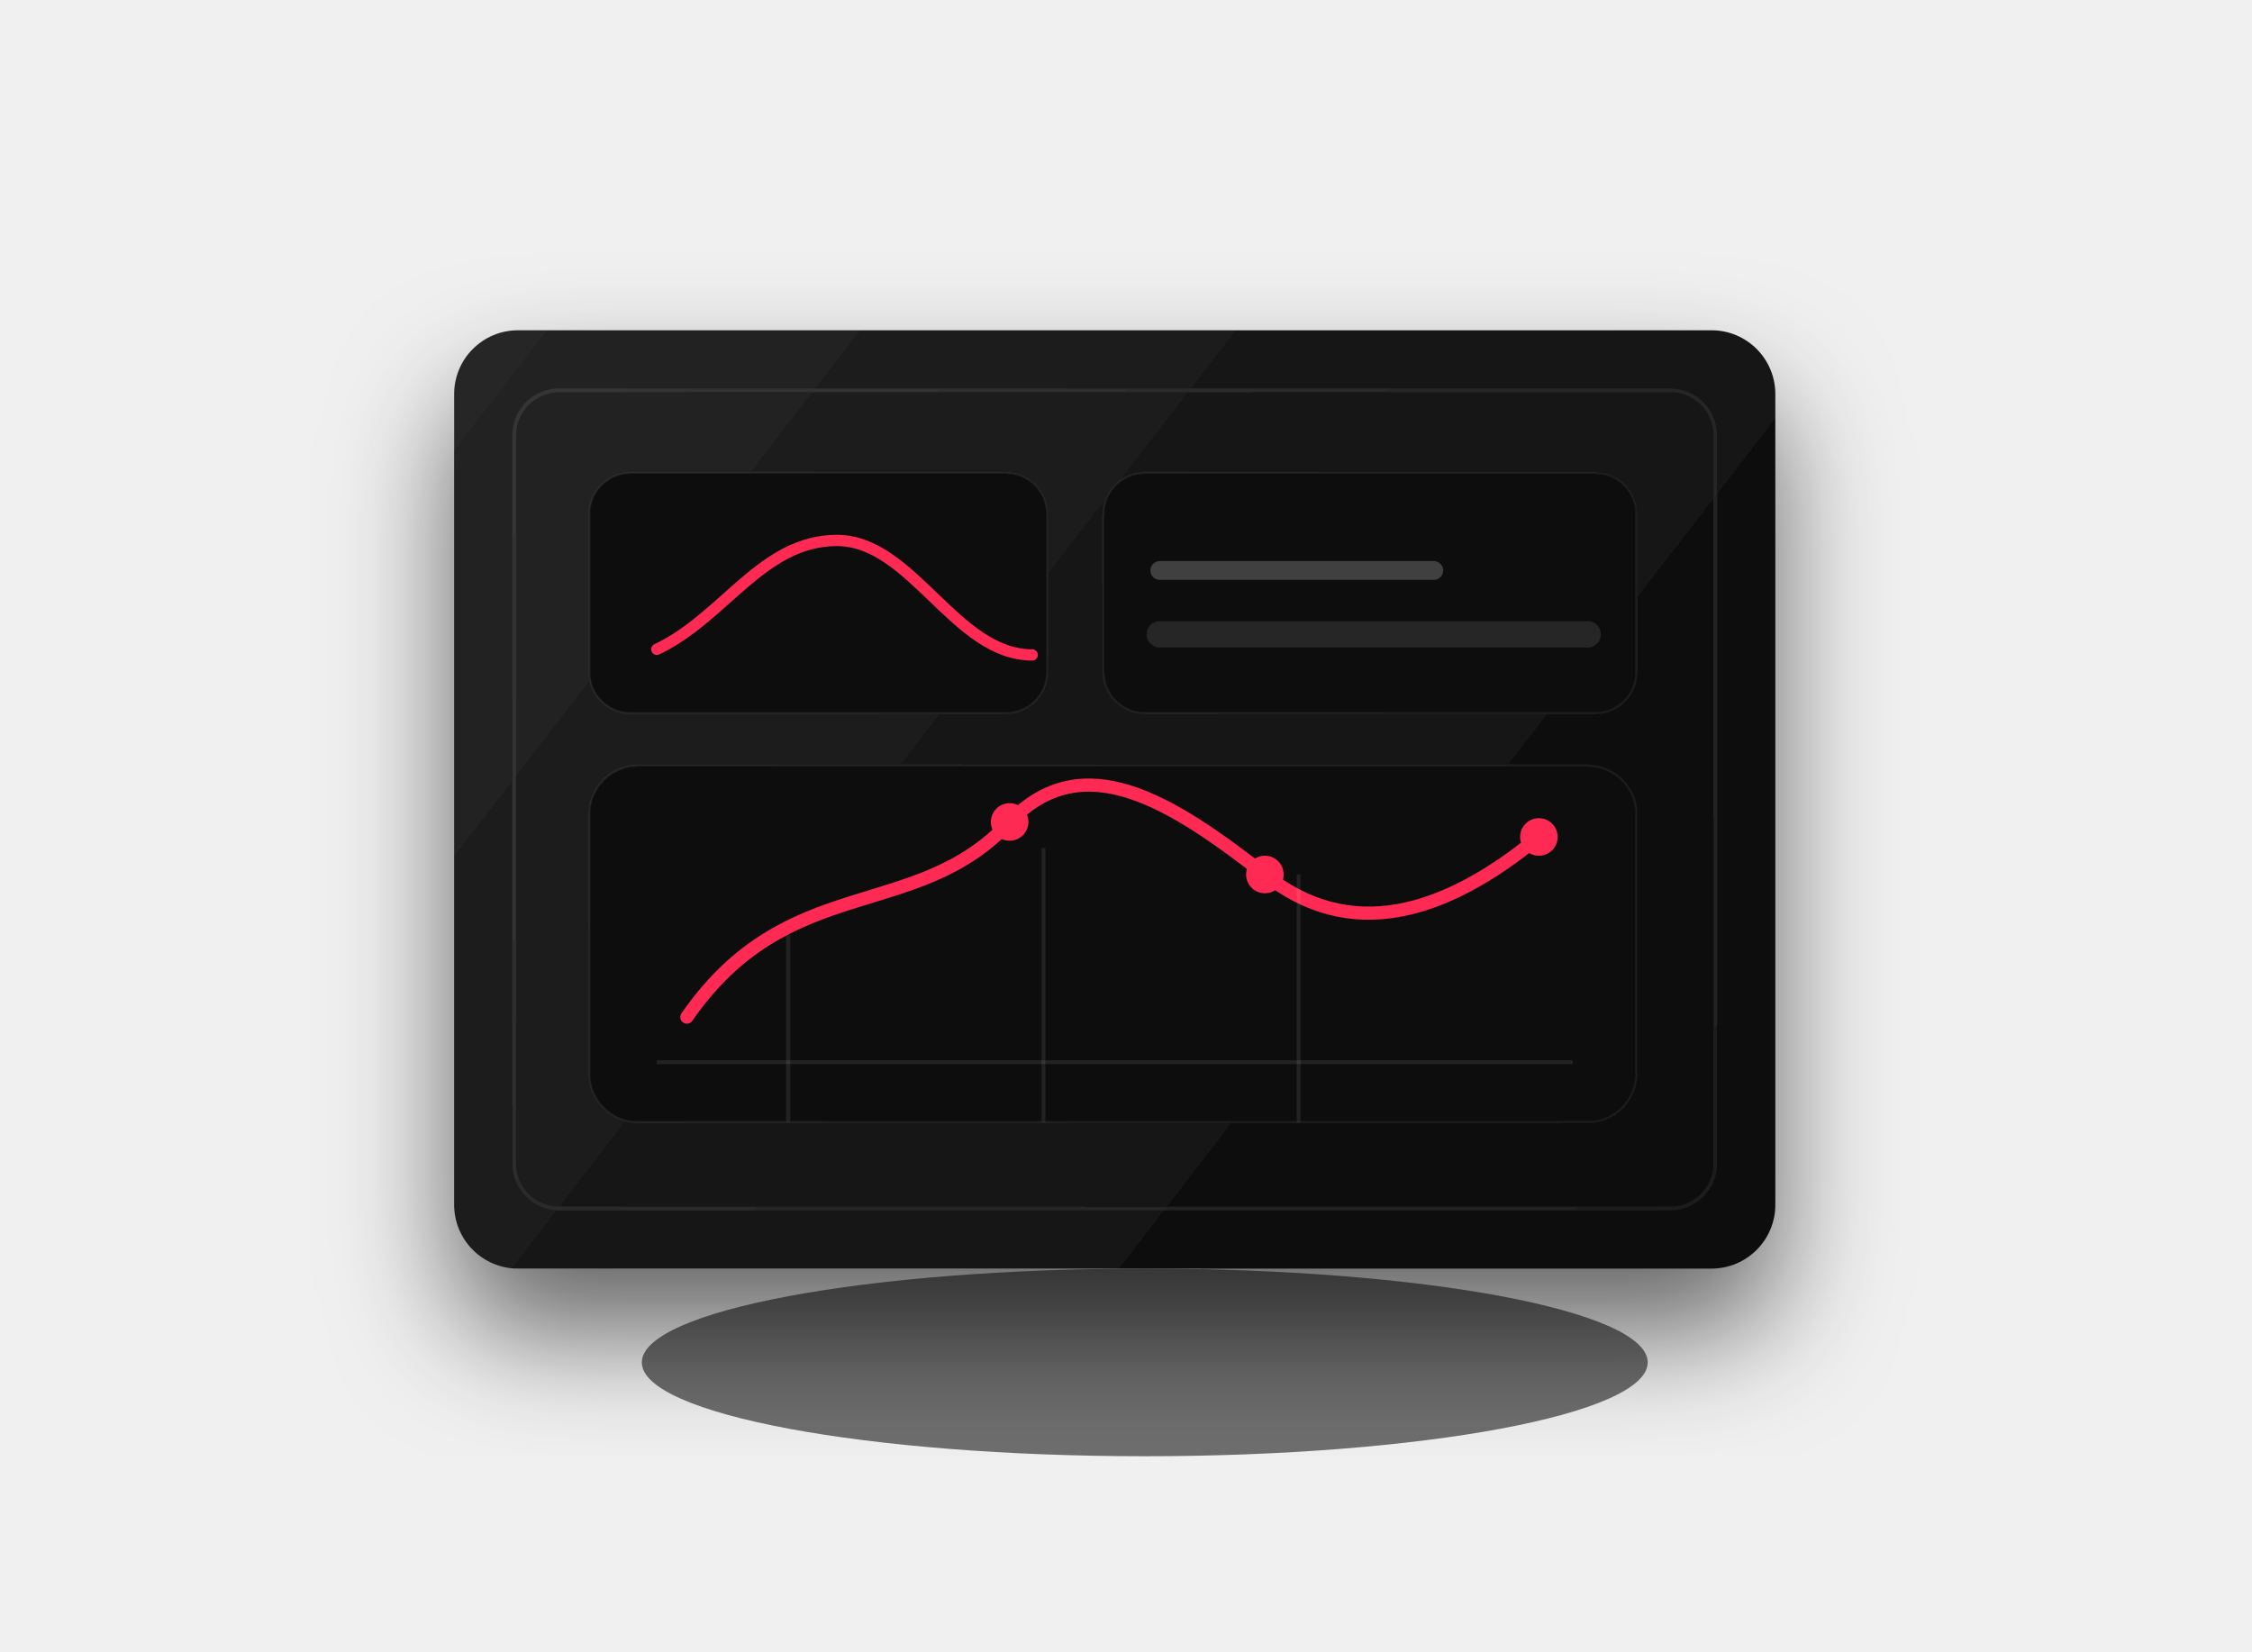
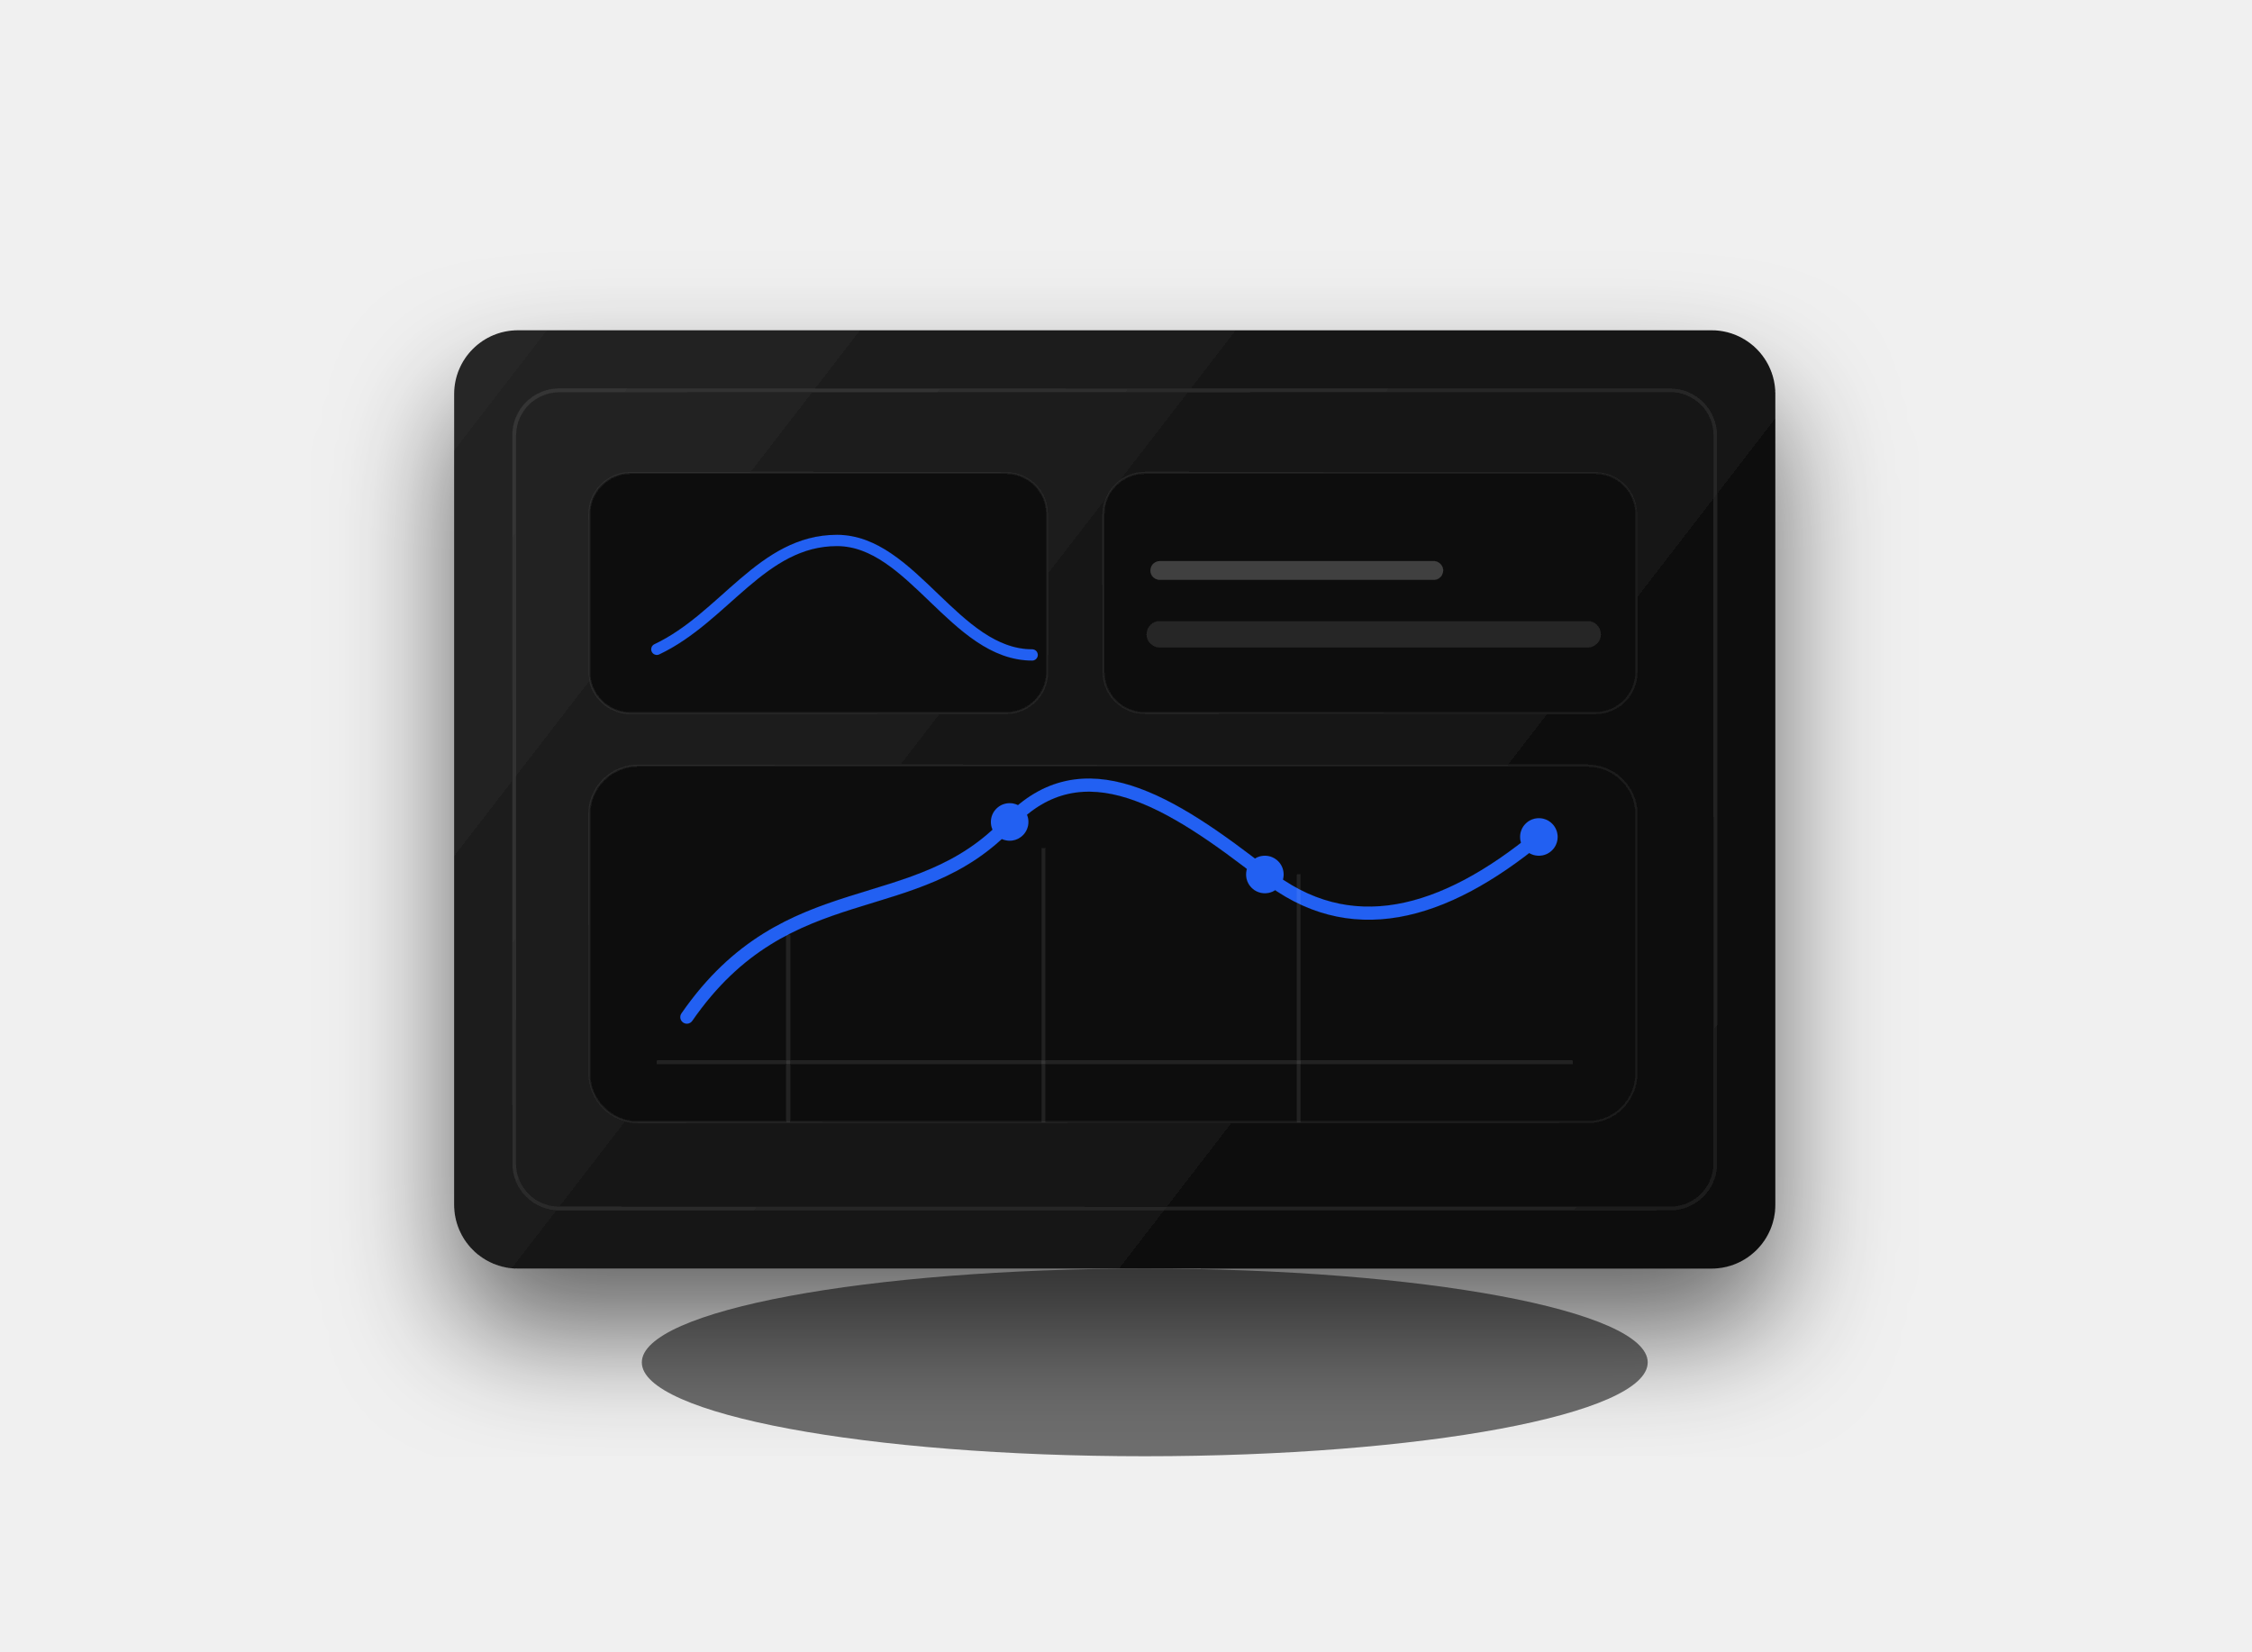
<svg xmlns="http://www.w3.org/2000/svg" width="1200" height="880" viewBox="0 0 1200 880" fill="none">
  <defs>
    <linearGradient id="frame" x1="246" y1="170" x2="943" y2="708" gradientUnits="userSpaceOnUse">
      <stop stop-color="#262626" />
      <stop offset="0.45" stop-color="#171717" />
      <stop offset="1" stop-color="#090909" />
    </linearGradient>
    <filter id="frameShadow" x="146" y="100" width="914" height="676" filterUnits="userSpaceOnUse" color-interpolation-filters="sRGB">
      <feDropShadow dx="0" dy="34" stdDeviation="32" flood-color="#000000" flood-opacity="0.58" />
    </filter>
  </defs>
  <ellipse cx="610" cy="726" rx="268" ry="50" fill="#000000" fill-opacity="0.54" />
  <g filter="url(#frameShadow)">
    <rect x="242" y="176" width="704" height="500" rx="34" fill="url(#frame)" />
    <rect x="274" y="208" width="640" height="436" rx="24" stroke="#FFFFFF" stroke-opacity="0.08" stroke-width="2" />
    <rect x="314" y="252" width="244" height="128" rx="22" fill="#101010" stroke="#FFFFFF" stroke-opacity="0.06" />
    <rect x="588" y="252" width="284" height="128" rx="22" fill="#101010" stroke="#FFFFFF" stroke-opacity="0.06" />
    <rect x="314" y="408" width="558" height="190" rx="26" fill="#101010" stroke="#FFFFFF" stroke-opacity="0.06" />
-     <path d="M350 346C386 329 406 288 446 288C486 288 509 349 550 349" stroke="#FF2C52" stroke-width="6" stroke-linecap="round" />
+     <path d="M350 346C386 329 406 288 446 288C486 288 509 349 550 349" stroke="#2260F2" stroke-width="6" stroke-linecap="round" />
    <path d="M618 338H846" stroke="#FFFFFF" stroke-opacity="0.1" stroke-width="14" stroke-linecap="round" />
    <path d="M618 304H764" stroke="#FFFFFF" stroke-opacity="0.2" stroke-width="10" stroke-linecap="round" />
-     <path d="M366 542C420 464 488 492 538 438C577 397 624 427 674 466C719 502 769 488 820 446" stroke="#FF2C52" stroke-width="7" stroke-linecap="round" />
-     <circle cx="538" cy="438" r="10" fill="#FF2C52" />
-     <circle cx="674" cy="466" r="10" fill="#FF2C52" />
-     <circle cx="820" cy="446" r="10" fill="#FF2C52" />
+     <path d="M366 542C420 464 488 492 538 438C577 397 624 427 674 466C719 502 769 488 820 446" stroke="#2260F2" stroke-width="7" stroke-linecap="round" />
+     <circle cx="538" cy="438" r="10" fill="#2260F2" />
+     <circle cx="674" cy="466" r="10" fill="#2260F2" />
+     <circle cx="820" cy="446" r="10" fill="#2260F2" />
    <path d="M350 566H838" stroke="#FFFFFF" stroke-opacity="0.08" stroke-width="2" />
    <path d="M420 498V598" stroke="#FFFFFF" stroke-opacity="0.08" stroke-width="2" />
    <path d="M556 452V598" stroke="#FFFFFF" stroke-opacity="0.08" stroke-width="2" />
    <path d="M692 466V598" stroke="#FFFFFF" stroke-opacity="0.08" stroke-width="2" />
  </g>
</svg>
